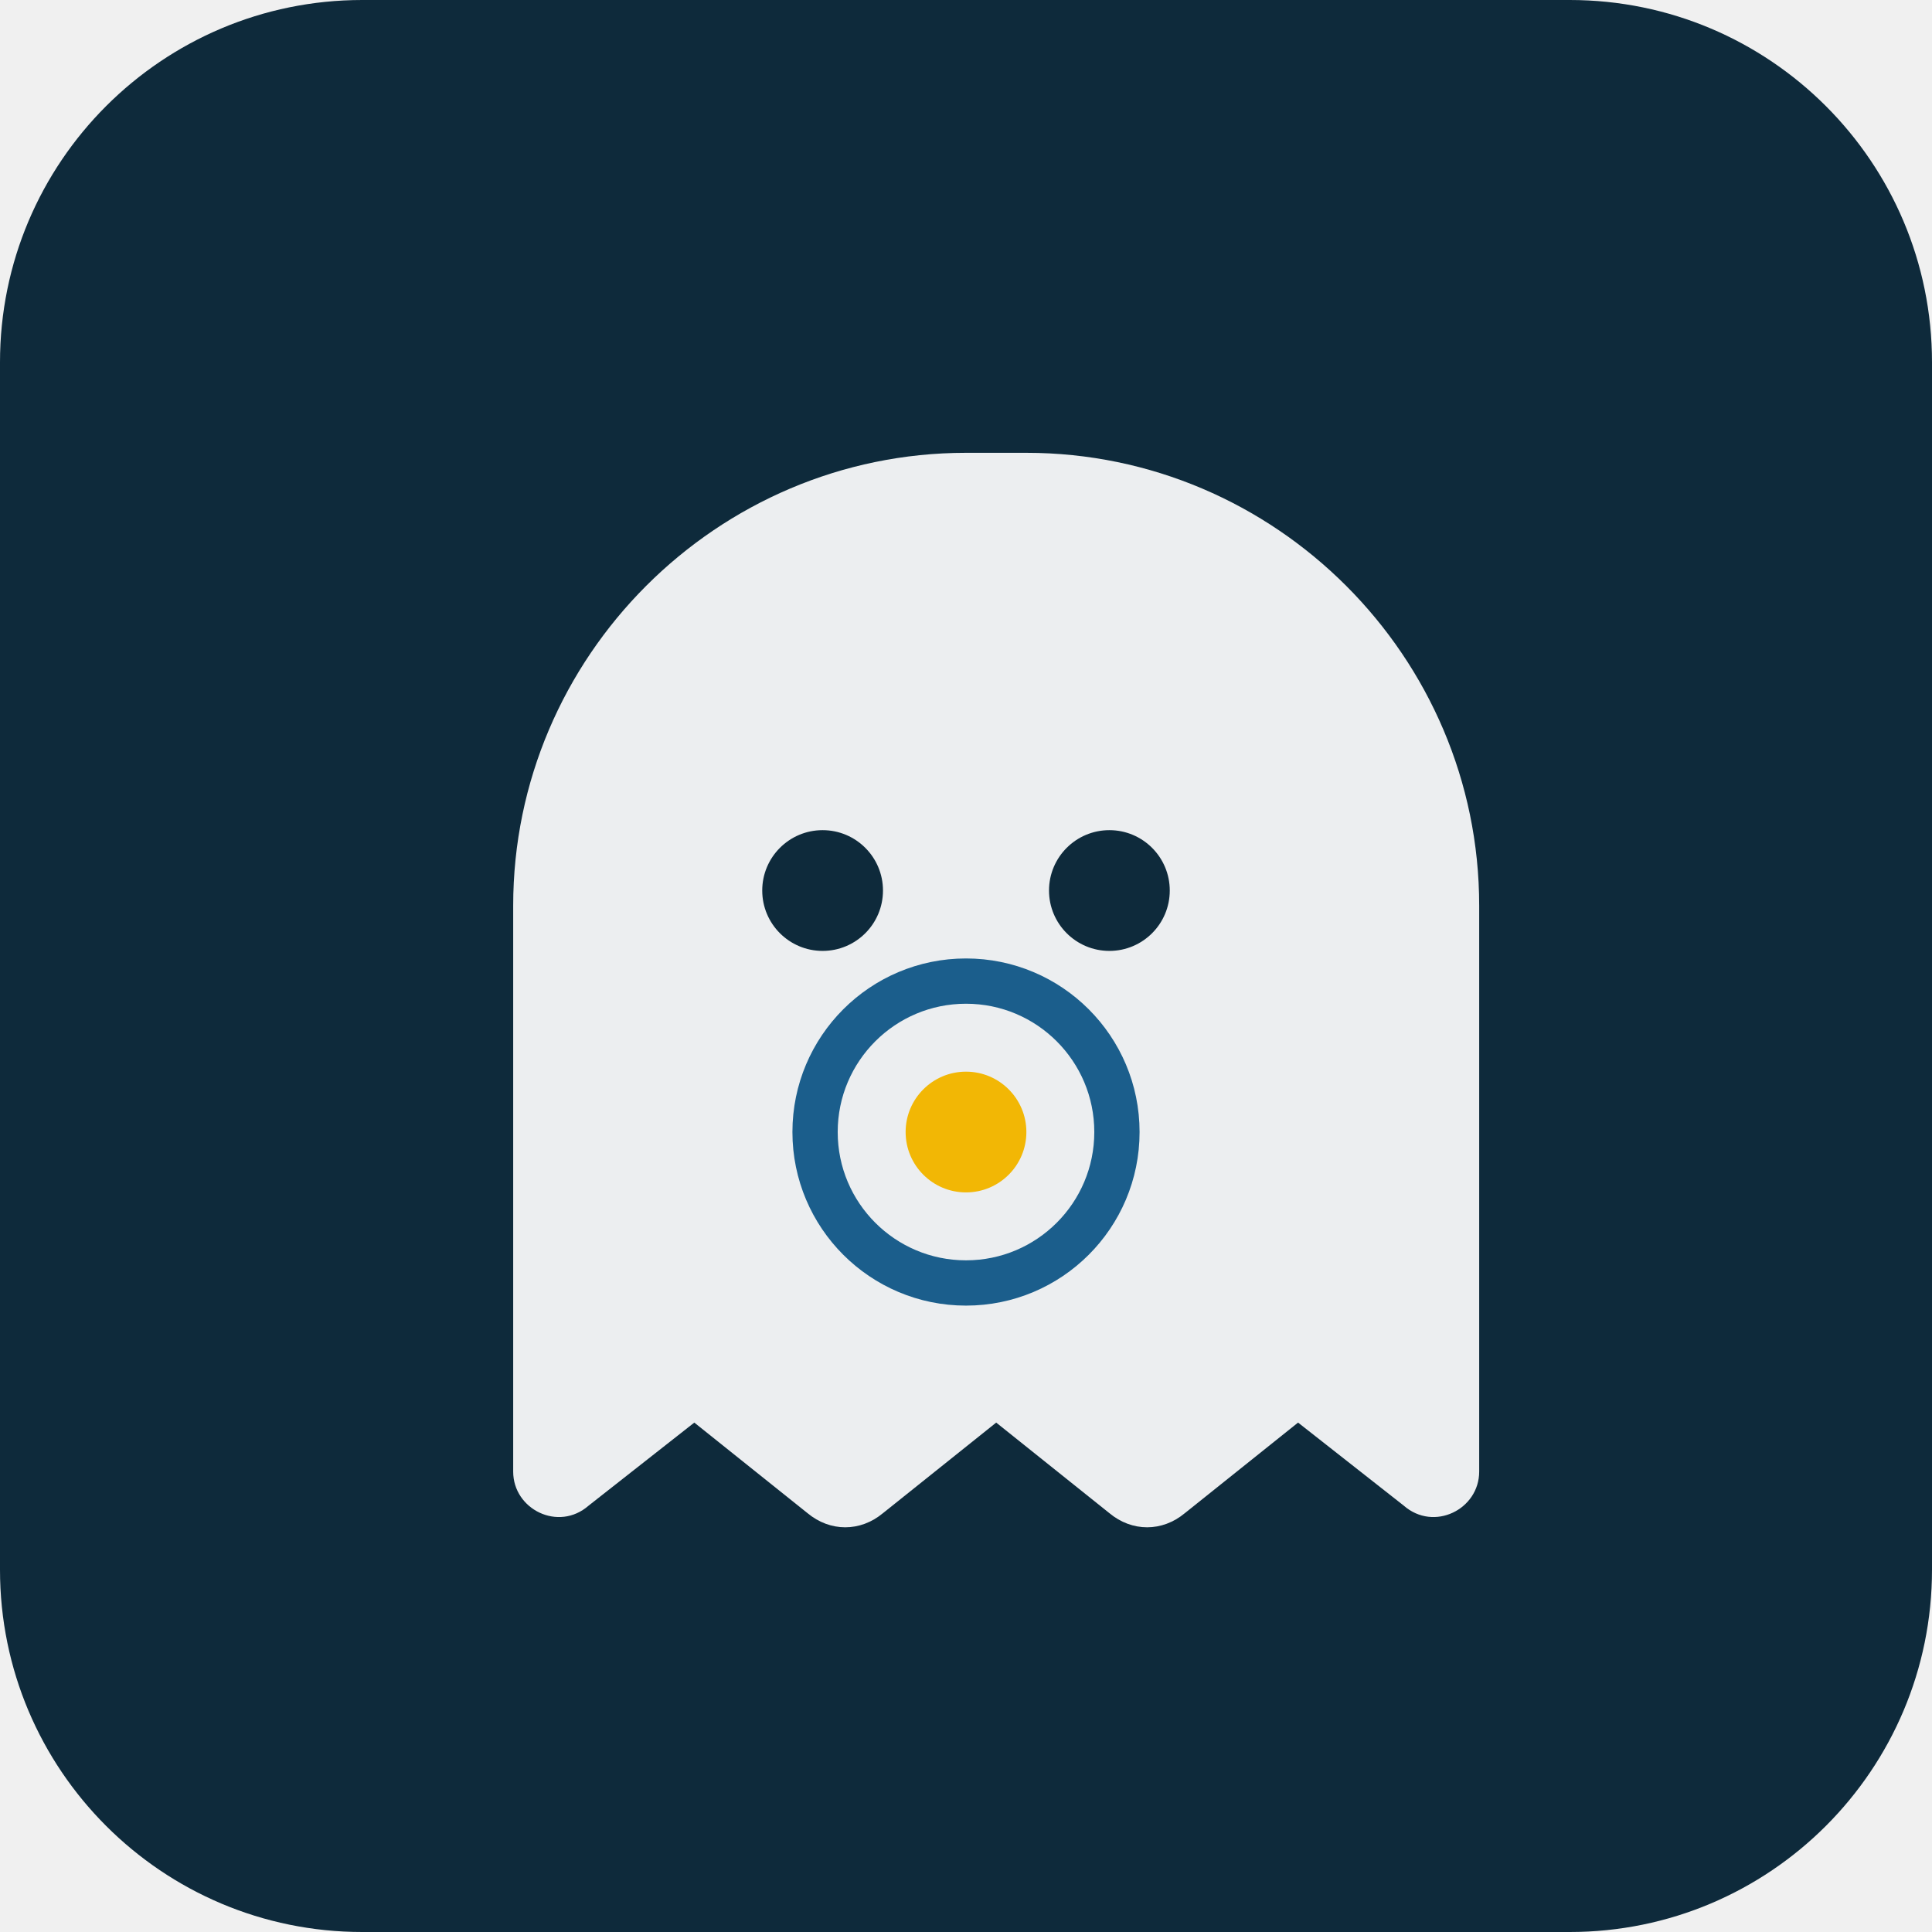
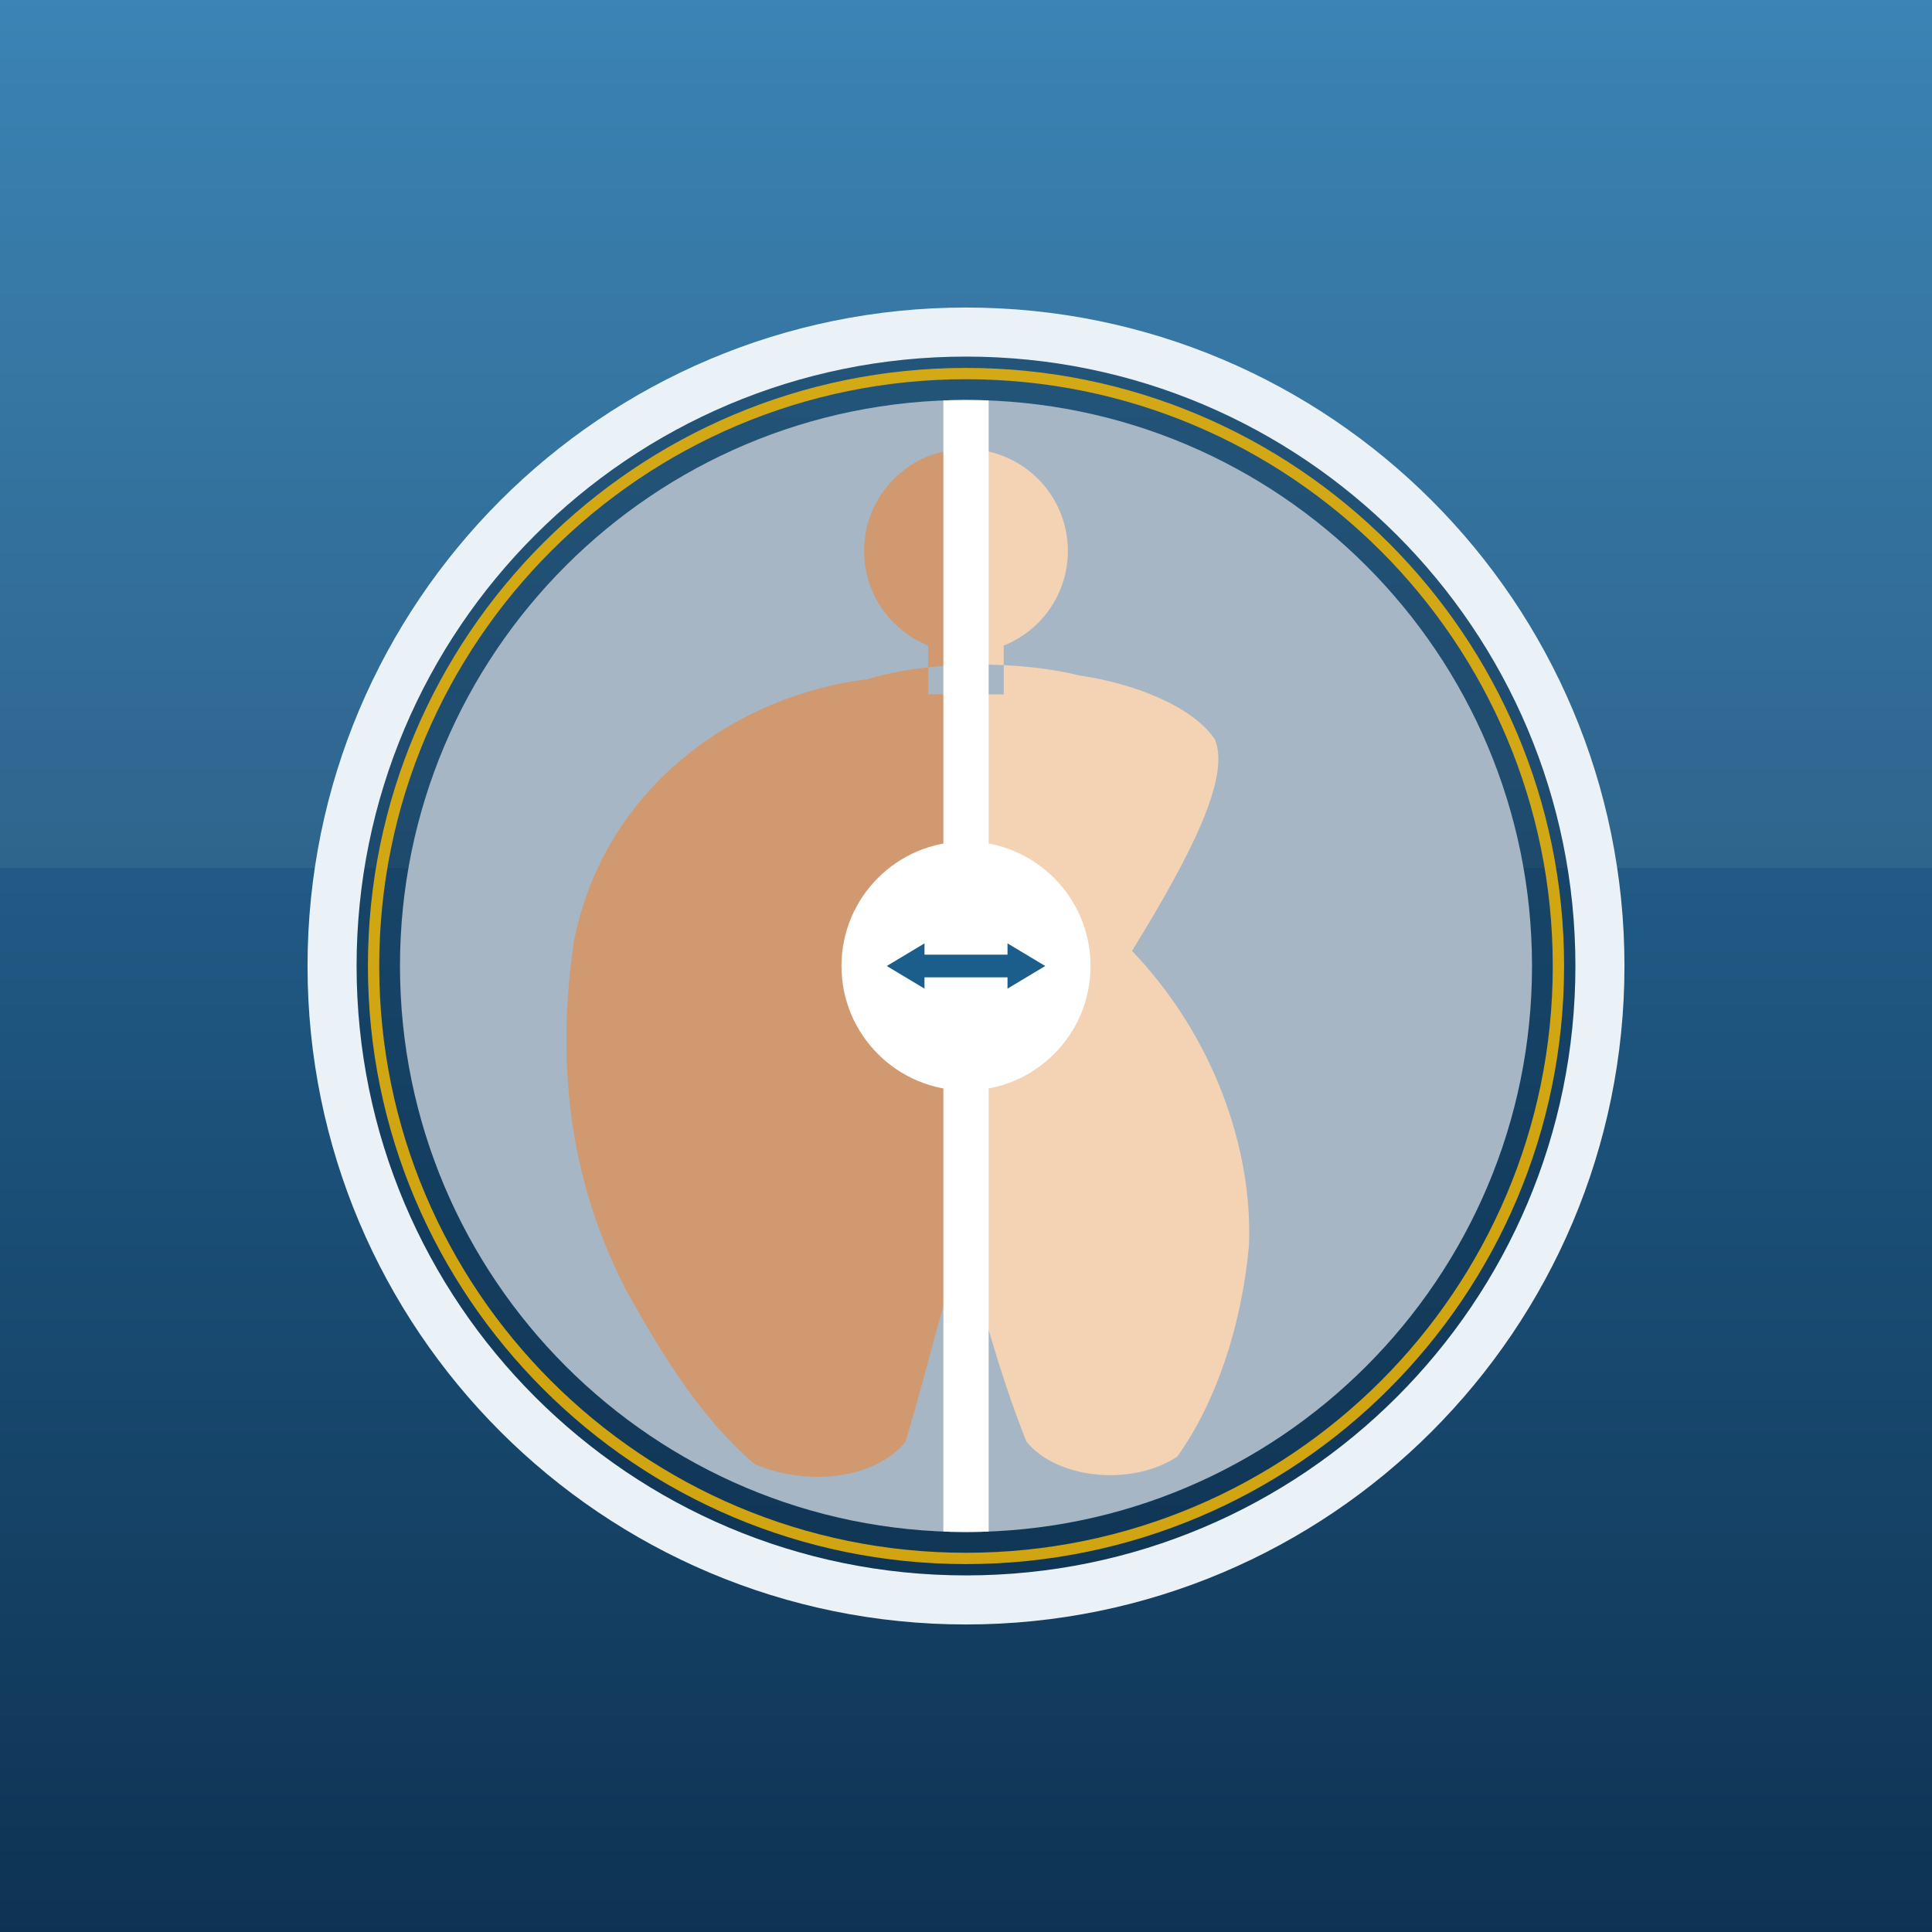
- <svg xmlns="http://www.w3.org/2000/svg" viewBox="0 0 512 512">
-   <rect width="512" height="512" rx="96" fill="#0e2a3b" />
-   <path d="M256 120c-66 0-120 54-120 120v150c0 10 12 16 20 9l28-22 30 24c6 5 14 5 20 0l30-24 30 24c6 5 14 5 20 0l30-24 28 22c8 7 20 1 20-9V240c0-66-54-120-120-120z" fill="#ffffff" opacity="0.92" />
-   <circle cx="218" cy="236" r="16" fill="#0e2a3b" />
-   <circle cx="294" cy="236" r="16" fill="#0e2a3b" />
-   <circle cx="256" cy="300" r="40" fill="none" stroke="#1b5e8c" stroke-width="12" />
-   <circle cx="256" cy="300" r="16" fill="#f2b705" />
+ <svg xmlns="http://www.w3.org/2000/svg" viewBox="0 0 512 512" width="512" height="512">
+   <defs>
+     <linearGradient id="bgC" x1="0" y1="0" x2="0" y2="1">
+       <stop offset="0" stop-color="#2f7cb0" />
+       <stop offset="1" stop-color="#0e3252" />
+     </linearGradient>
+     <clipPath id="lensC">
+       <circle cx="256" cy="256" r="150" />
+     </clipPath>
+     <clipPath id="cBody">
+       <circle cx="256" cy="146" r="27" />
+       <rect x="246" y="166" width="20" height="18" />
+       <path d="M230 180 C196 184 160 208 152 250 C147 285 152 315 166 342 C176 360 186 376 200 388 C214 394 232 392 240 382 C246 362 250 344 255 330 C260 344 264 362 272 382 C280 392 300 394 312 386 C322 372 329 352 331 330 C332 305 322 275 300 252 C316 226 326 206 322 196 C316 187 300 181 286 179 C270 175 246 175 230 180 Z" />
+     </clipPath>
+   </defs>
+   <rect x="0" y="0" width="512" height="512" fill="url(#bgC)" />
+   <rect x="0" y="0" width="512" height="230" fill="#ffffff" opacity="0.06" />
+   <circle cx="256" cy="256" r="171" fill="#0b2a45" opacity="0.45" />
+   <circle cx="256" cy="256" r="168" fill="none" stroke="#eaf2f8" stroke-width="13" />
+   <circle cx="256" cy="256" r="157" fill="none" stroke="#f2b705" stroke-width="3" opacity="0.85" />
+   <g clip-path="url(#lensC)">
+     <rect x="106" y="106" width="300" height="300" fill="#a6b6c4" />
+     <g clip-path="url(#cBody)">
+       <rect x="106" y="106" width="150" height="320" fill="#d0996f" />
+       <rect x="256" y="106" width="156" height="320" fill="#f3d3b3" />
+     </g>
+     <rect x="250" y="106" width="12" height="300" fill="#ffffff" />
+   </g>
+   <circle cx="256" cy="256" r="33" fill="#ffffff" />
+   <path d="M245 250 l-10 6 l10 6 z" fill="#1b5e8c" />
+   <path d="M267 250 l10 6 l-10 6 z" fill="#1b5e8c" />
+   <rect x="242" y="253" width="28" height="6" rx="3" fill="#1b5e8c" />
</svg>
